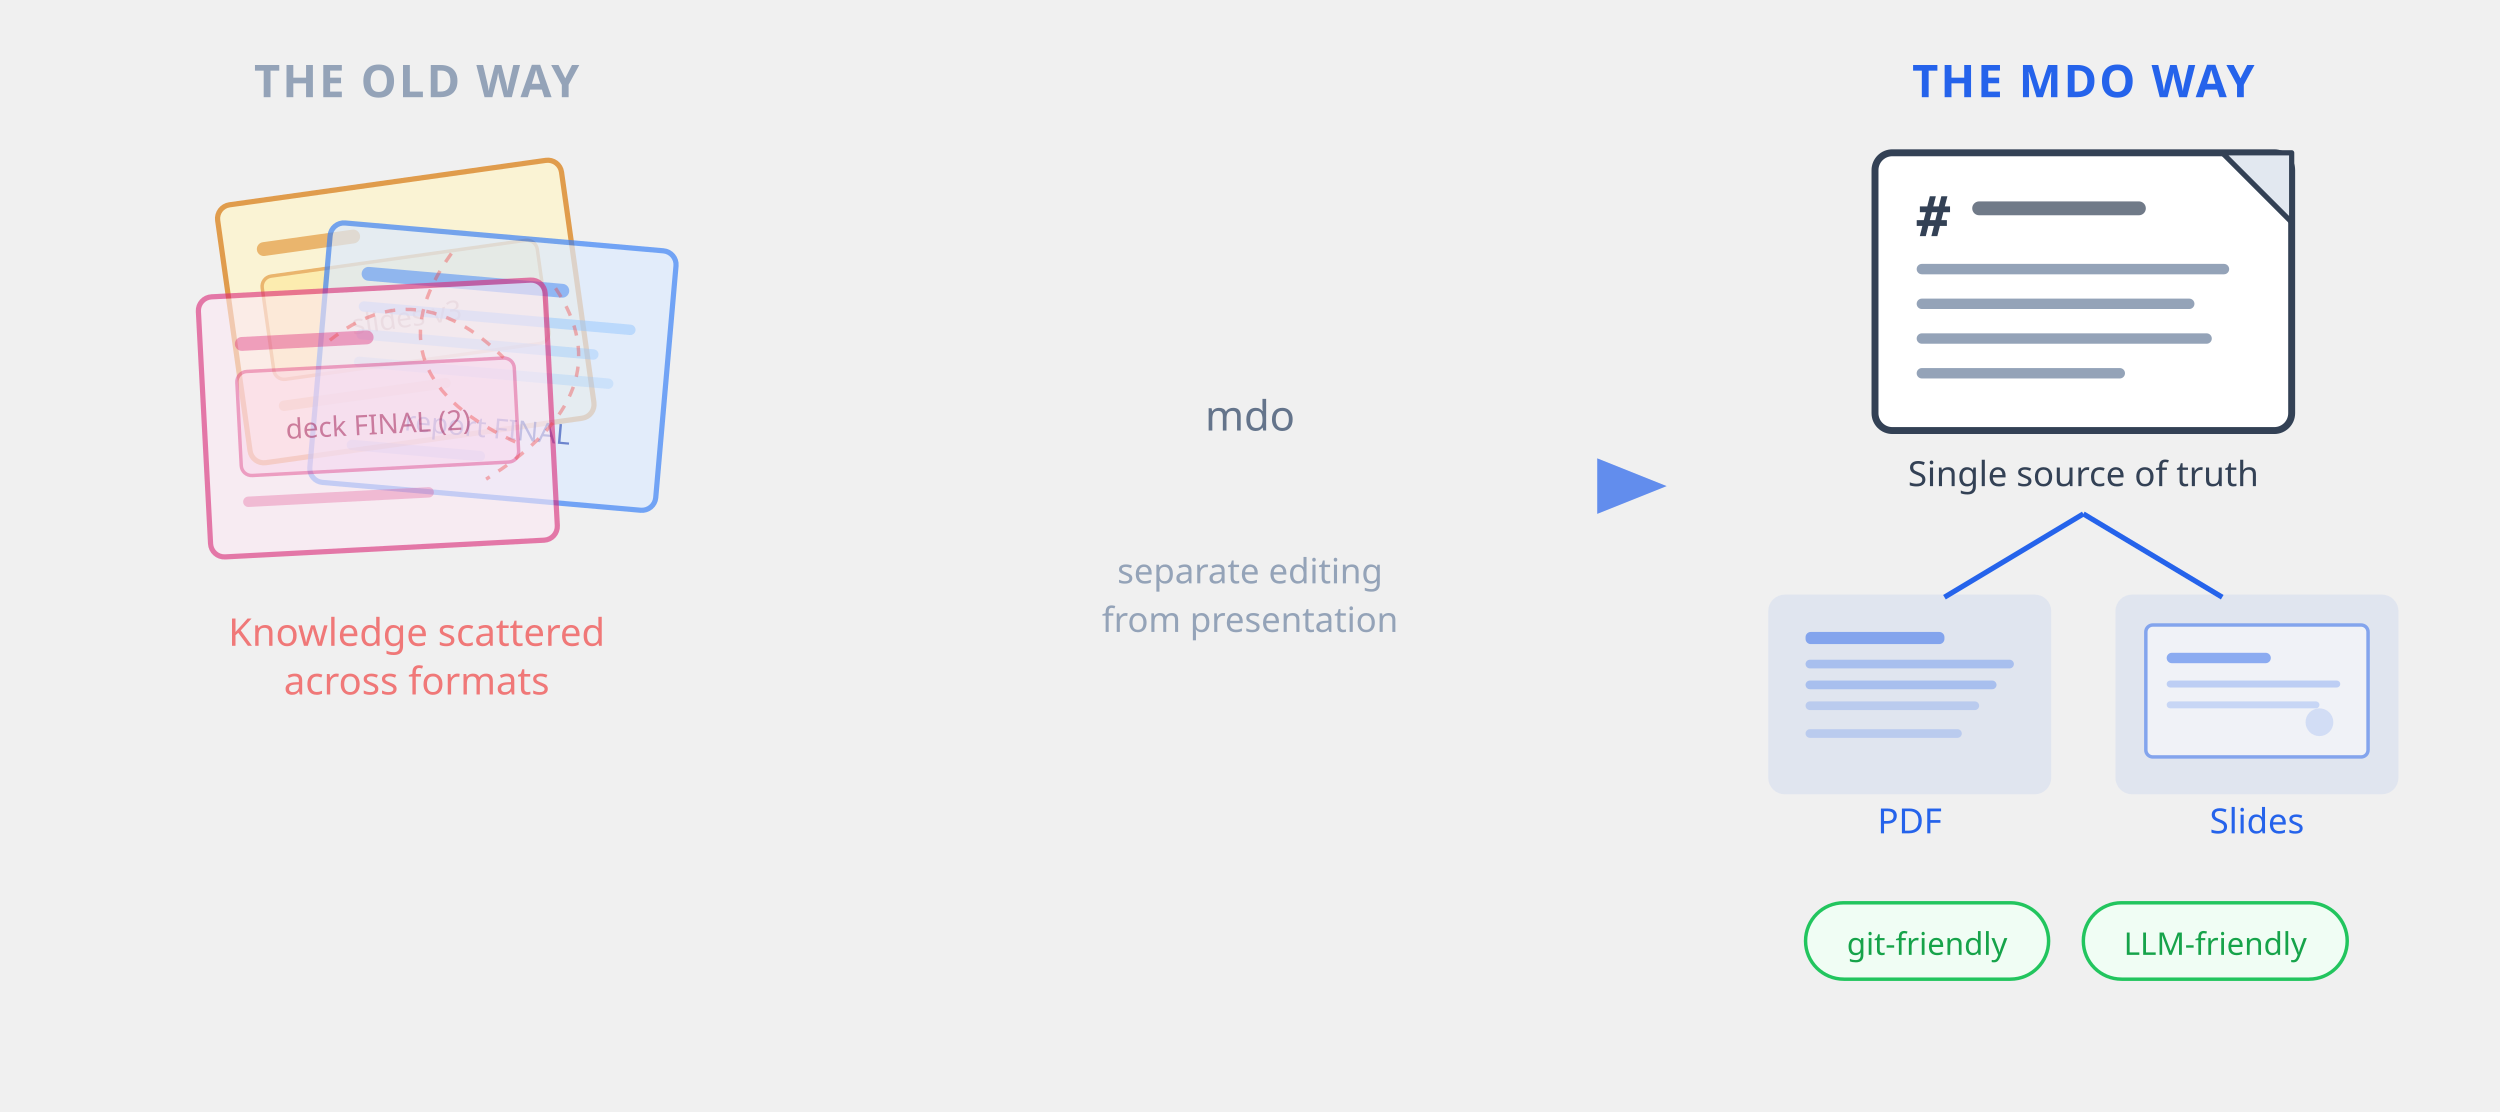
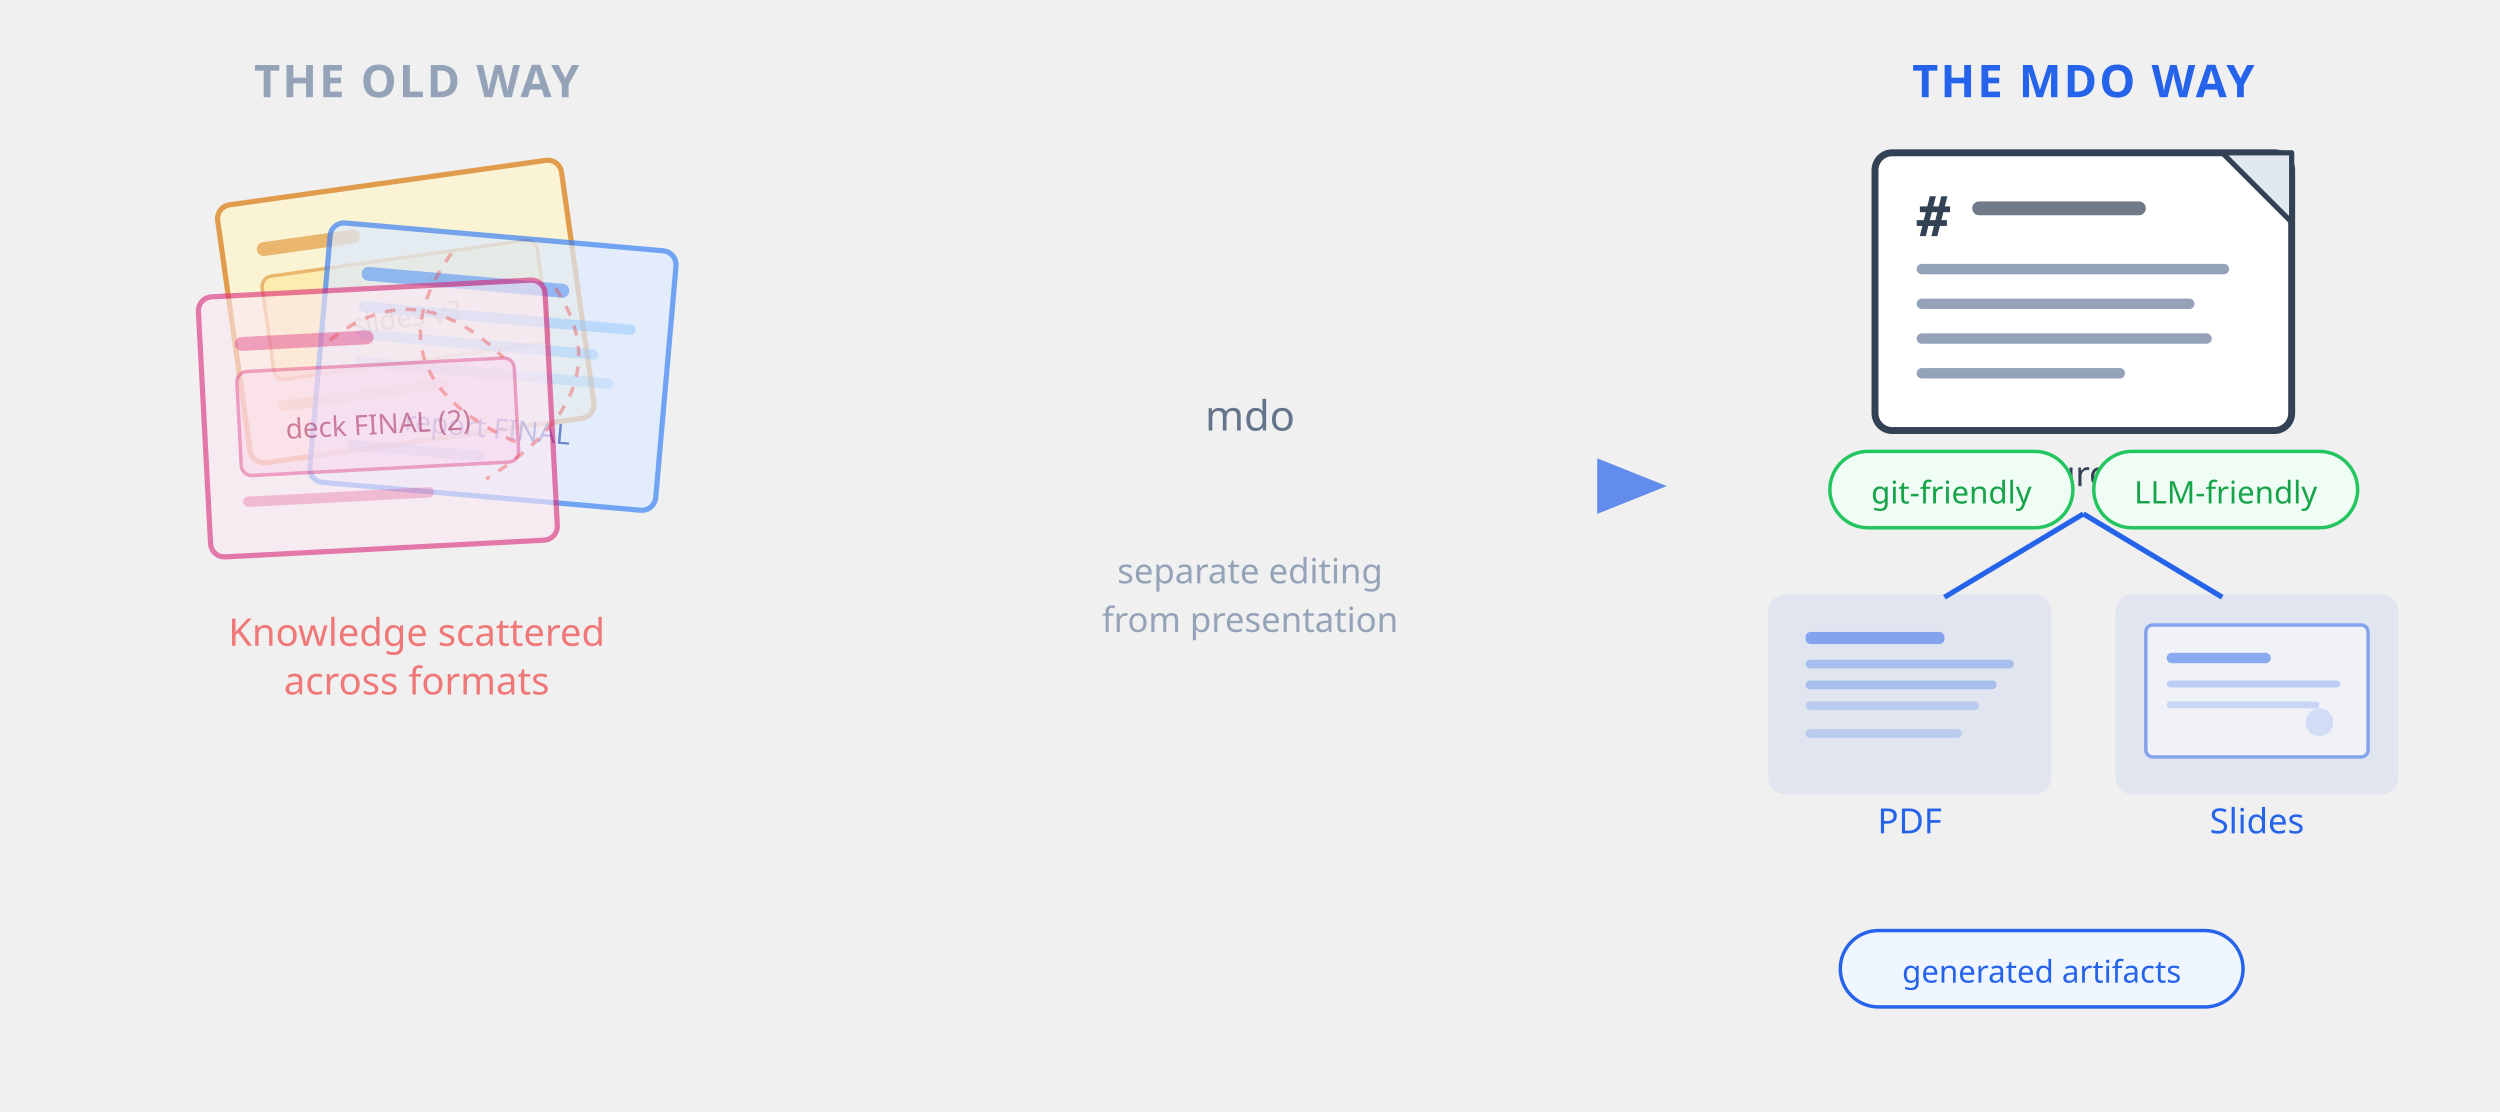
<svg xmlns="http://www.w3.org/2000/svg" width="720" height="320" viewBox="0 0 720 320" fill="none">
  <defs>
    <linearGradient id="arrow-grad" x1="0" y1="0" x2="1" y2="0">
      <stop offset="0%" stop-color="#94a3b8" />
      <stop offset="100%" stop-color="#2563EB" />
    </linearGradient>
  </defs>
  <g transform="translate(40, 28)">
    <text x="80" y="0" font-family="system-ui, sans-serif" font-size="13" fill="#94a3b8" text-anchor="middle" font-weight="600" letter-spacing="0.05em">THE OLD WAY</text>
    <g transform="translate(30, 24) rotate(-8, 50, 60)">
      <rect width="100" height="75" rx="4" fill="#fef3c7" stroke="#d97706" stroke-width="1.5" opacity="0.7" />
      <rect x="10" y="12" width="30" height="4" rx="2" fill="#d97706" opacity="0.5" />
      <rect x="10" y="22" width="80" height="30" rx="3" fill="#fde68a" stroke="#d97706" stroke-width="1" opacity="0.5" />
      <text x="50" y="42" font-family="system-ui, sans-serif" font-size="8" fill="#92400e" text-anchor="middle" opacity="0.6">slides v3</text>
      <rect x="10" y="58" width="50" height="3" rx="1.5" fill="#d97706" opacity="0.3" />
    </g>
    <g transform="translate(50, 40) rotate(5, 50, 60)">
      <rect width="100" height="75" rx="4" fill="#dbeafe" stroke="#3b82f6" stroke-width="1.5" opacity="0.7" />
      <rect x="10" y="12" width="60" height="4" rx="2" fill="#3b82f6" opacity="0.5" />
      <rect x="10" y="22" width="80" height="3" rx="1.5" fill="#93c5fd" opacity="0.5" />
      <rect x="10" y="30" width="70" height="3" rx="1.5" fill="#93c5fd" opacity="0.4" />
      <rect x="10" y="38" width="75" height="3" rx="1.5" fill="#93c5fd" opacity="0.3" />
      <text x="50" y="58" font-family="system-ui, sans-serif" font-size="8" fill="#1e40af" text-anchor="middle" opacity="0.6">report FINAL</text>
      <rect x="10" y="62" width="40" height="3" rx="1.5" fill="#3b82f6" opacity="0.2" />
    </g>
    <g transform="translate(20, 55) rotate(-3, 50, 60)">
      <rect width="100" height="75" rx="4" fill="#fce7f3" stroke="#db2777" stroke-width="1.5" opacity="0.6" />
      <rect x="10" y="12" width="40" height="4" rx="2" fill="#db2777" opacity="0.4" />
      <rect x="10" y="22" width="80" height="30" rx="3" fill="#fbcfe8" stroke="#db2777" stroke-width="1" opacity="0.4" />
      <text x="50" y="42" font-family="system-ui, sans-serif" font-size="8" fill="#9d174d" text-anchor="middle" opacity="0.5">deck FINAL (2)</text>
      <rect x="10" y="58" width="55" height="3" rx="1.5" fill="#db2777" opacity="0.25" />
    </g>
    <path d="M55 70 Q80 50 105 75" stroke="#ef4444" stroke-width="1" stroke-dasharray="3 3" opacity="0.4" fill="none" />
    <path d="M90 45 Q65 80 110 100" stroke="#ef4444" stroke-width="1" stroke-dasharray="3 3" opacity="0.4" fill="none" />
    <path d="M120 55 Q140 85 100 110" stroke="#ef4444" stroke-width="1" stroke-dasharray="3 3" opacity="0.4" fill="none" />
    <text x="80" y="158" font-family="system-ui, sans-serif" font-size="11" fill="#ef4444" text-anchor="middle" opacity="0.7">Knowledge scattered</text>
    <text x="80" y="172" font-family="system-ui, sans-serif" font-size="11" fill="#ef4444" text-anchor="middle" opacity="0.7">across formats</text>
  </g>
  <g transform="translate(240, 100)">
    <line x1="0" y1="40" x2="220" y2="40" stroke="url(#arrow-grad)" stroke-width="2" stroke-dasharray="6 4" />
    <polygon points="220,32 240,40 220,48" fill="#2563EB" opacity="0.7" />
    <text x="120" y="24" font-family="system-ui, sans-serif" font-size="12" fill="#64748b" text-anchor="middle" font-weight="500">mdo</text>
    <text x="120" y="68" font-family="system-ui, sans-serif" font-size="10" fill="#94a3b8" text-anchor="middle">separate editing</text>
    <text x="120" y="82" font-family="system-ui, sans-serif" font-size="10" fill="#94a3b8" text-anchor="middle">from presentation</text>
  </g>
  <g transform="translate(500, 28)">
    <text x="100" y="0" font-family="system-ui, sans-serif" font-size="13" fill="#2563EB" text-anchor="middle" font-weight="600" letter-spacing="0.05em">THE MDO WAY</text>
    <g transform="translate(40, 16)">
      <rect x="0" y="0" width="120" height="80" rx="5" fill="white" stroke="#334155" stroke-width="2" />
      <path d="M100 0 L120 0 L120 20 Z" fill="#e2e8f0" stroke="#334155" stroke-width="1.5" stroke-linejoin="round" />
      <text x="12" y="24" font-family="monospace" font-weight="bold" font-size="16" fill="#334155">#</text>
      <rect x="28" y="14" width="50" height="4" rx="2" fill="#334155" opacity="0.7" />
      <rect x="12" y="32" width="90" height="3" rx="1.5" fill="#94a3b8" />
      <rect x="12" y="42" width="80" height="3" rx="1.5" fill="#94a3b8" />
      <rect x="12" y="52" width="85" height="3" rx="1.5" fill="#94a3b8" />
      <rect x="12" y="62" width="60" height="3" rx="1.5" fill="#94a3b8" />
      <text x="60" y="96" font-family="system-ui, sans-serif" font-size="10" fill="#334155" text-anchor="middle" font-weight="500">Single source of truth</text>
    </g>
    <path d="M100 120 L60 144" stroke="#2563EB" stroke-width="1.5" fill="none" />
    <path d="M100 120 L140 144" stroke="#2563EB" stroke-width="1.5" fill="none" />
    <g transform="translate(10, 144)">
      <rect width="80" height="56" rx="4" fill="#2563EB" opacity="0.08" stroke="#2563EB" stroke-width="1.5" />
      <rect x="10" y="10" width="40" height="3.5" rx="1.5" fill="#2563EB" opacity="0.5" />
      <rect x="10" y="18" width="60" height="2.5" rx="1.25" fill="#2563EB" opacity="0.3" />
      <rect x="10" y="24" width="55" height="2.5" rx="1.25" fill="#2563EB" opacity="0.3" />
      <rect x="10" y="30" width="50" height="2.5" rx="1.25" fill="#2563EB" opacity="0.2" />
      <rect x="10" y="38" width="45" height="2.5" rx="1.25" fill="#2563EB" opacity="0.2" />
      <text x="40" y="68" font-family="system-ui, sans-serif" font-size="10" fill="#2563EB" text-anchor="middle" font-weight="500">PDF</text>
    </g>
    <g transform="translate(110, 144)">
      <rect width="80" height="56" rx="4" fill="#2563EB" opacity="0.08" stroke="#2563EB" stroke-width="1.5" />
      <rect x="8" y="8" width="64" height="38" rx="2" fill="white" stroke="#2563EB" stroke-width="1" opacity="0.5" />
      <rect x="14" y="16" width="30" height="3" rx="1.5" fill="#2563EB" opacity="0.5" />
      <rect x="14" y="24" width="50" height="2" rx="1" fill="#2563EB" opacity="0.25" />
      <rect x="14" y="30" width="44" height="2" rx="1" fill="#2563EB" opacity="0.2" />
      <circle cx="58" cy="36" r="4" fill="#2563EB" opacity="0.15" />
      <text x="40" y="68" font-family="system-ui, sans-serif" font-size="10" fill="#2563EB" text-anchor="middle" font-weight="500">Slides</text>
    </g>
  </g>
-   <g transform="translate(520, 260)">
+   <g transform="translate(527, 130)">
    <rect x="0" y="0" width="70" height="22" rx="11" fill="#f0fdf4" stroke="#22c55e" stroke-width="1" />
    <text x="35" y="15" font-family="system-ui, sans-serif" font-size="9" fill="#16a34a" text-anchor="middle" font-weight="500">git-friendly</text>
-     <rect x="80" y="0" width="76" height="22" rx="11" fill="#f0fdf4" stroke="#22c55e" stroke-width="1" />
-     <text x="118" y="15" font-family="system-ui, sans-serif" font-size="9" fill="#16a34a" text-anchor="middle" font-weight="500">LLM-friendly</text>
+     <rect x="76" y="0" width="76" height="22" rx="11" fill="#f0fdf4" stroke="#22c55e" stroke-width="1" />
+     <text x="114" y="15" font-family="system-ui, sans-serif" font-size="9" fill="#16a34a" text-anchor="middle" font-weight="500">LLM-friendly</text>
+   </g>
+   <g transform="translate(530, 268)">
+     <rect x="0" y="0" width="116" height="22" rx="11" fill="#eff6ff" stroke="#2563EB" stroke-width="1" />
+     <text x="58" y="15" font-family="system-ui, sans-serif" font-size="9" fill="#2563EB" text-anchor="middle" font-weight="500">generated artifacts</text>
  </g>
</svg>
